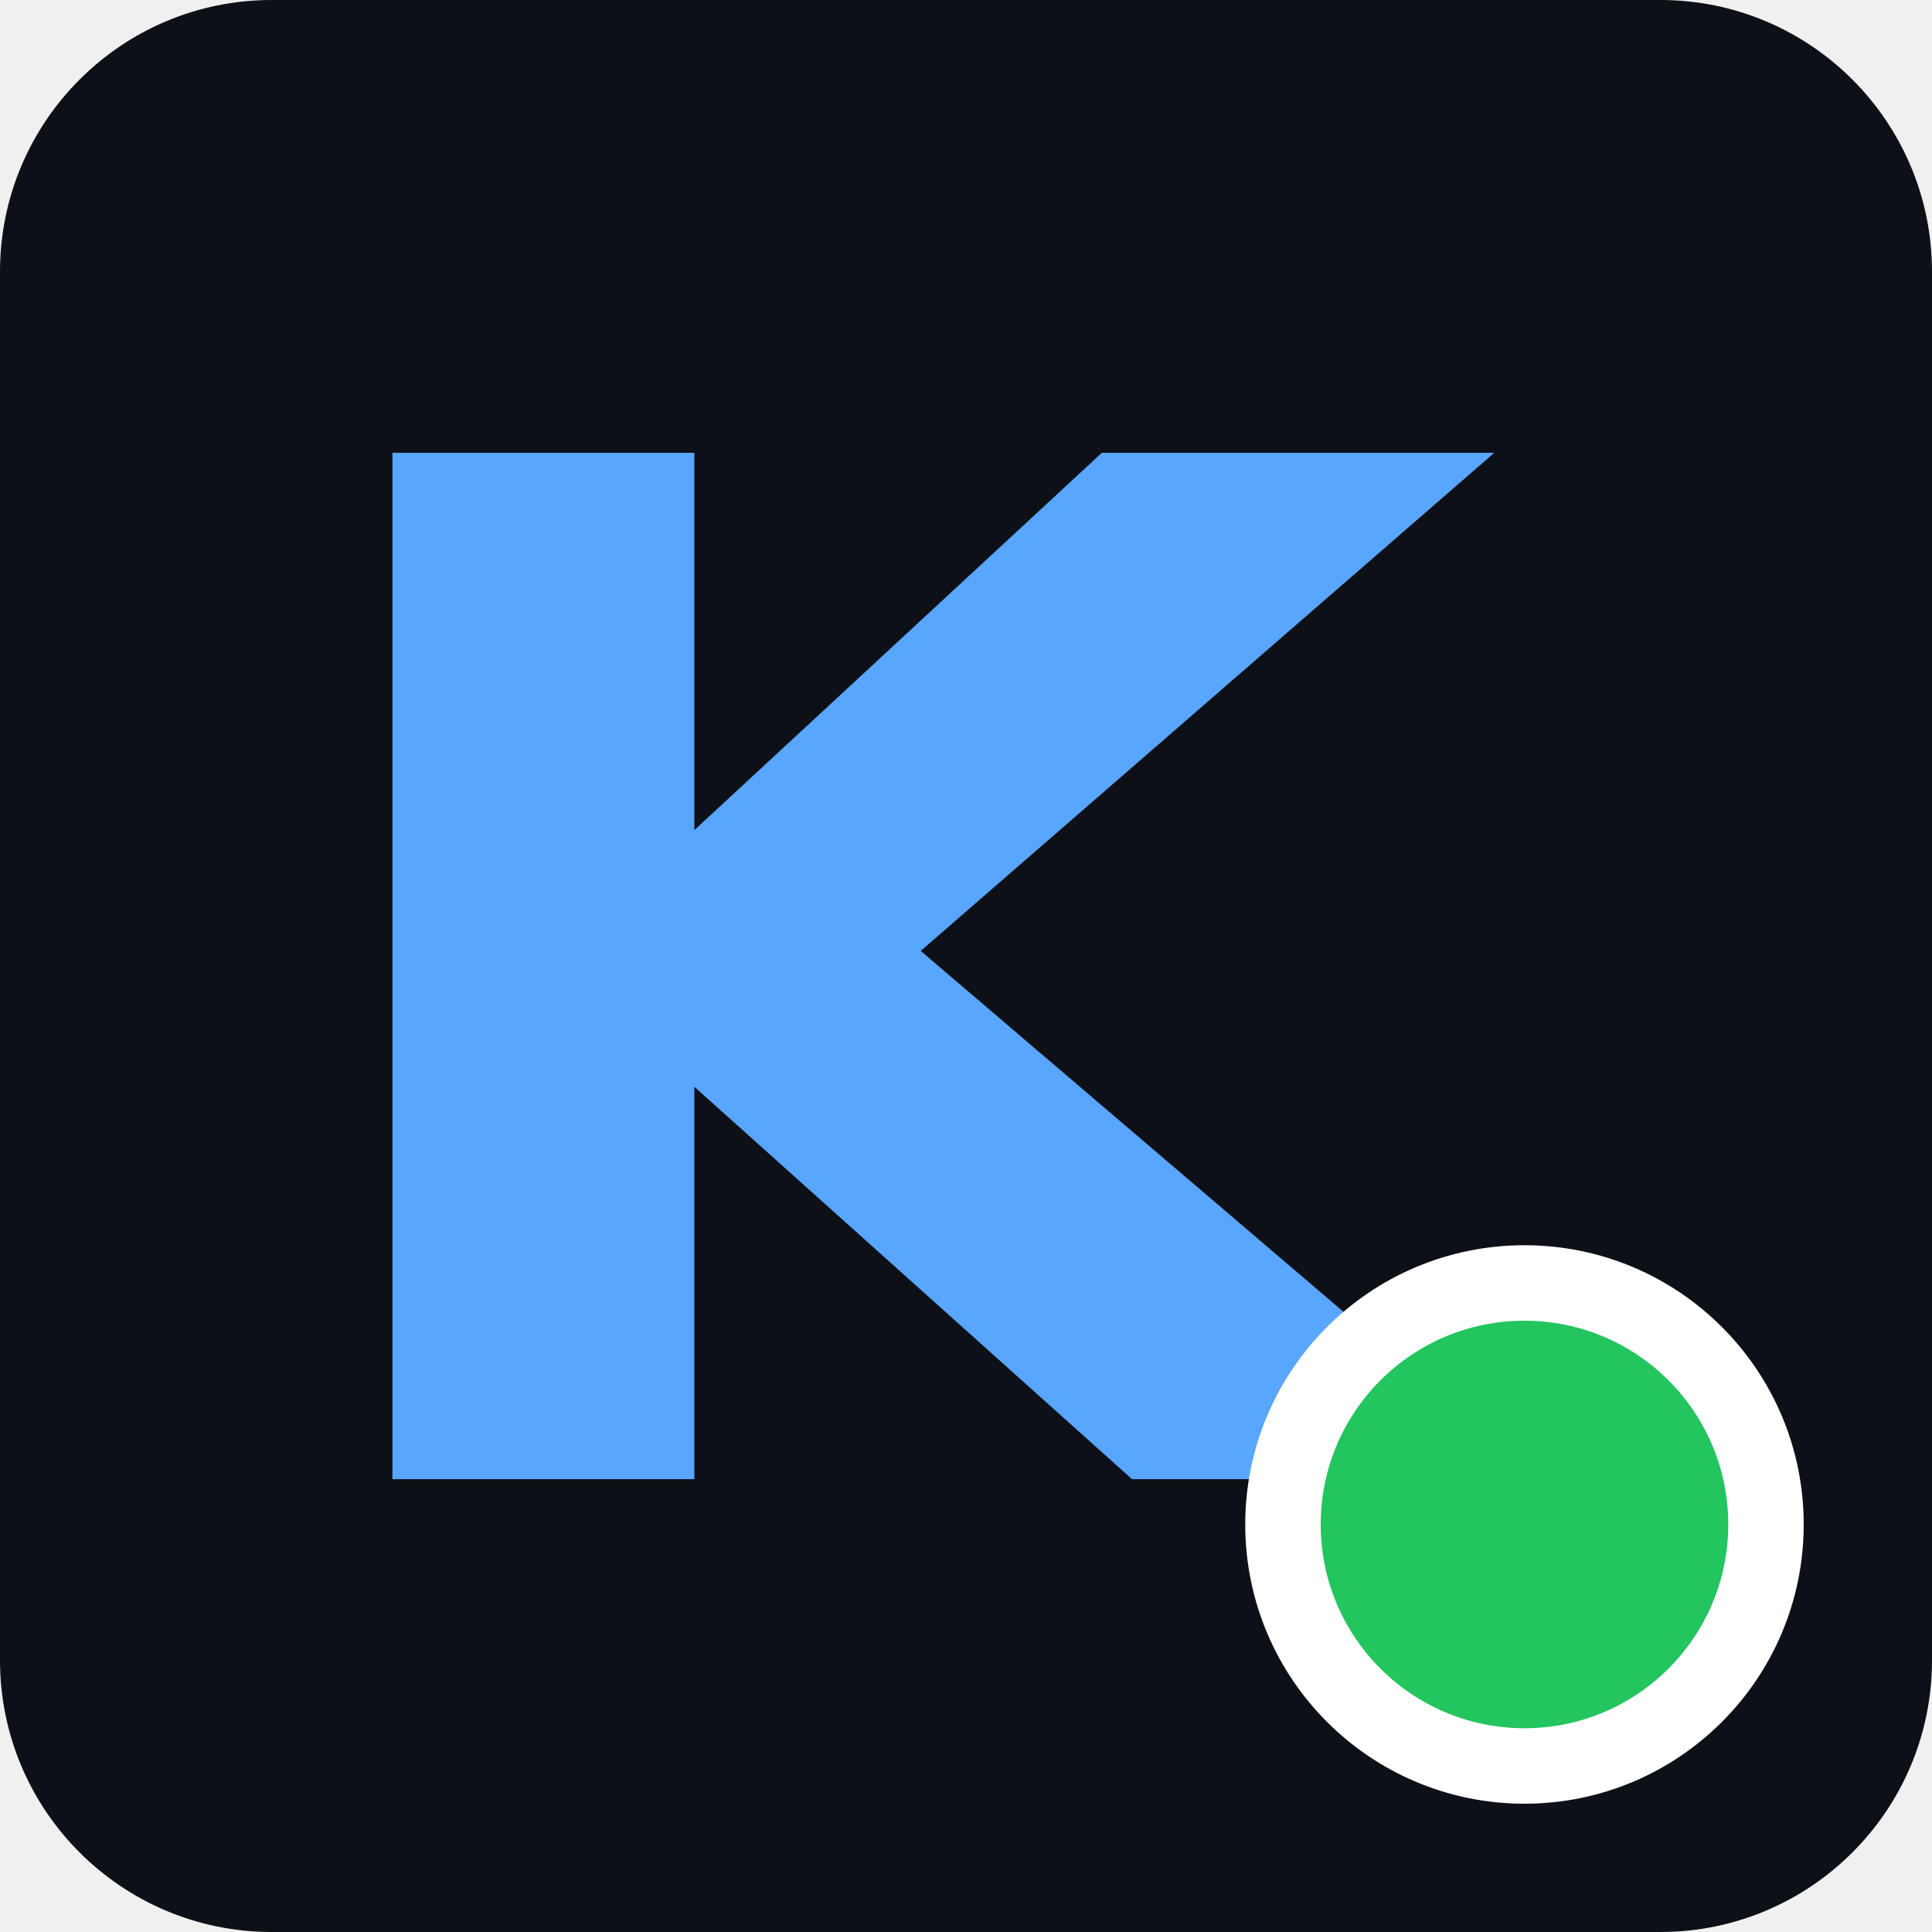
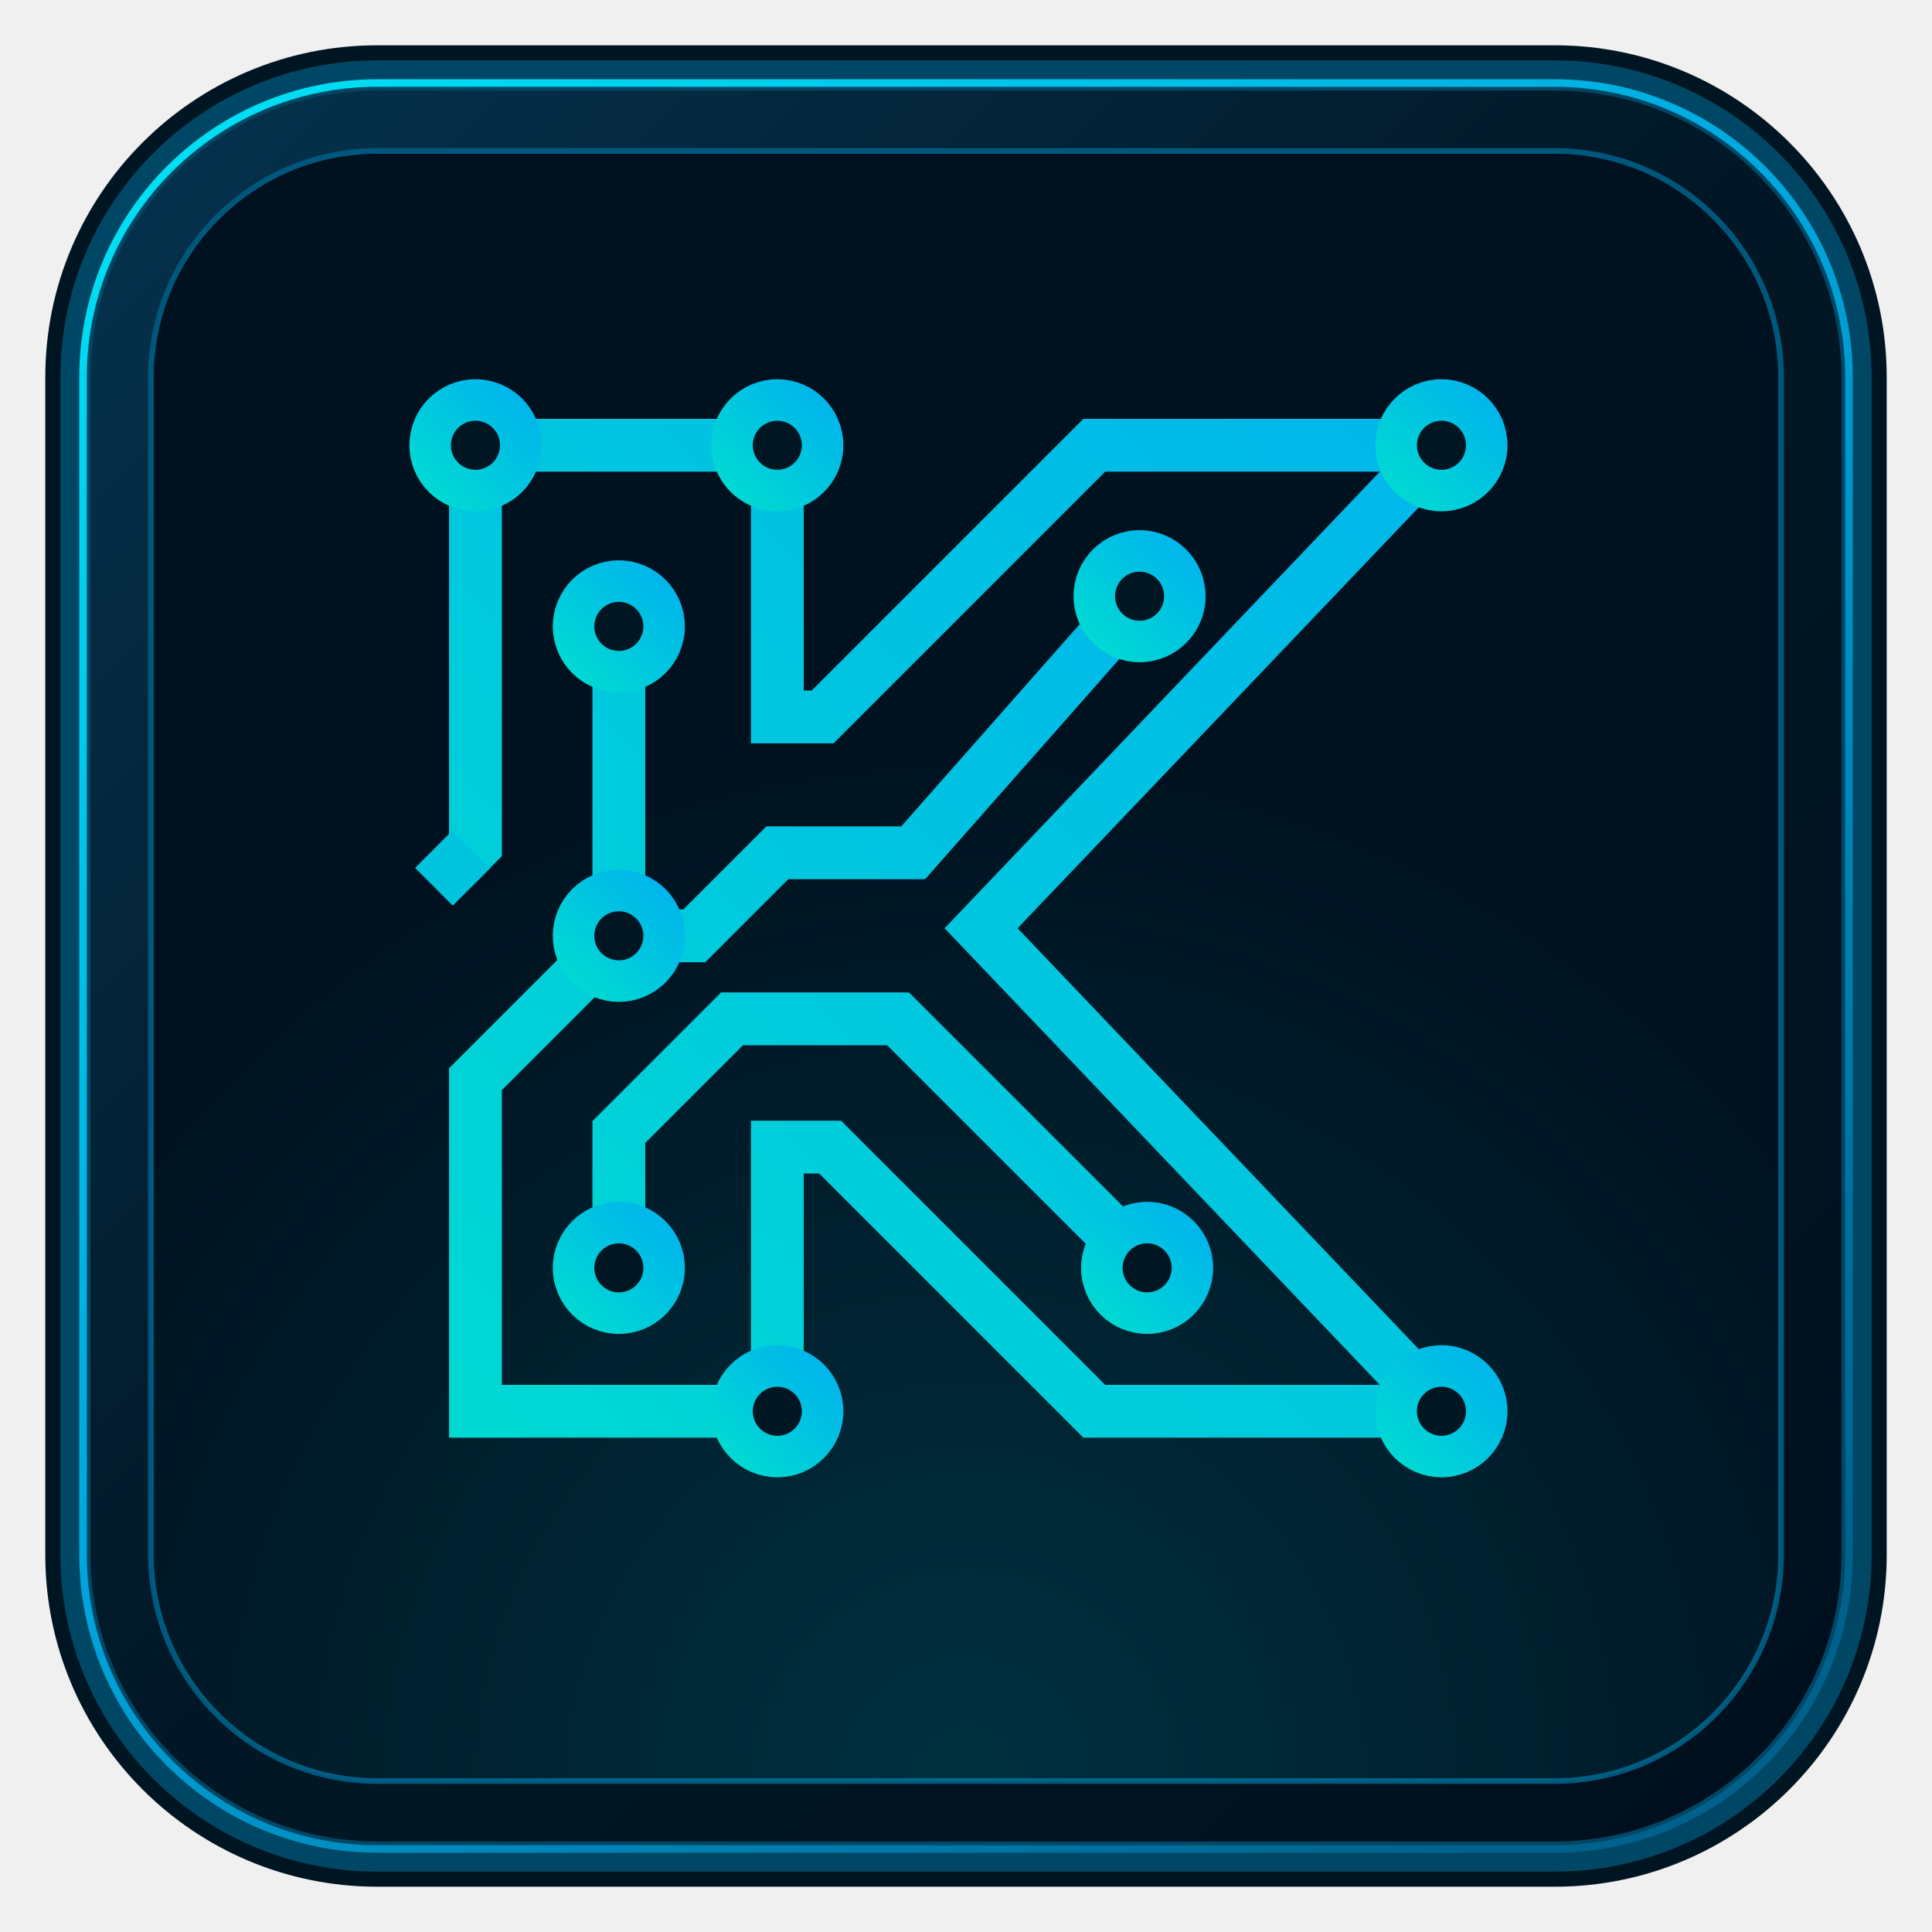
- <svg xmlns="http://www.w3.org/2000/svg" viewBox="0 0 128 128" role="img" aria-label="KiCad MCP Pro">
-   <rect width="128" height="128" rx="18" fill="#0d1117" />
-   <path d="M26 30h20v25l27-25h26L61 63l41 35H75L46 72v26H26z" fill="#58a6ff" />
-   <circle cx="101" cy="101" r="16" fill="#22c55e" stroke="#ffffff" stroke-width="5" />
+ <svg xmlns="http://www.w3.org/2000/svg" width="512" height="512" viewBox="0 0 512 512" role="img" aria-labelledby="title desc">
+   <defs>
+     <linearGradient id="case" x1="0" y1="0" x2="1" y2="1">
+       <stop stop-color="#063451" />
+       <stop offset=".5" stop-color="#021725" />
+       <stop offset="1" stop-color="#000e1c" />
+     </linearGradient>
+     <linearGradient id="edge" x1="0" y1="0" x2=".8" y2="1">
+       <stop stop-color="#00e4f5" />
+       <stop offset=".5" stop-color="#00a7df" />
+       <stop offset="1" stop-color="#00618d" />
+     </linearGradient>
+     <linearGradient id="copper" x1="0" y1="1" x2="1" y2="0">
+       <stop stop-color="#00d8d3" />
+       <stop offset="1" stop-color="#00b6eb" />
+     </linearGradient>
+     <radialGradient id="light" cx=".5" cy="1" r=".65">
+       <stop stop-color="#00d8ef" stop-opacity=".16" />
+       <stop offset="1" stop-color="#00d8ef" stop-opacity="0" />
+     </radialGradient>
+   </defs>
+   <rect x="12" y="12" width="488" height="488" rx="88" fill="#001522" />
+   <rect x="20" y="20" width="472" height="472" rx="80" fill="url(#case)" stroke="#004765" stroke-width="8" />
+   <rect x="22" y="22" width="468" height="468" rx="78" fill="none" stroke="url(#edge)" stroke-width="2" />
+   <rect x="40" y="40" width="432" height="432" rx="60" fill="#00111f" stroke="#00577c" stroke-width="1.5" />
+   <rect x="40" y="40" width="432" height="432" rx="60" fill="url(#light)" />
+   <g fill="none" stroke="url(#copper)" stroke-width="14" stroke-linejoin="miter">
+     <path d="M126 118H206V190H218L290 118H382L260 246L382 374H290L220 304H206V374H126V286L164 248V166" />
+     <path d="M126 118V224L120 230M164 248H184L206 226H242L302 158M164 336V300L194 270H238L304 336" />
+   </g>
+   <path d="M120 220L130 230L120 240L110 230Z" fill="#00c4de" />
+   <g fill="#001623" stroke="url(#copper)" stroke-width="11">
+     <circle cx="126" cy="118" r="12" />
+     <circle cx="206" cy="118" r="12" />
+     <circle cx="382" cy="118" r="12" />
+     <circle cx="164" cy="166" r="12" />
+     <circle cx="302" cy="158" r="12" />
+     <circle cx="164" cy="248" r="12" />
+     <circle cx="164" cy="336" r="12" />
+     <circle cx="206" cy="374" r="12" />
+     <circle cx="304" cy="336" r="12" />
+     <circle cx="382" cy="374" r="12" />
+   </g>
</svg>
